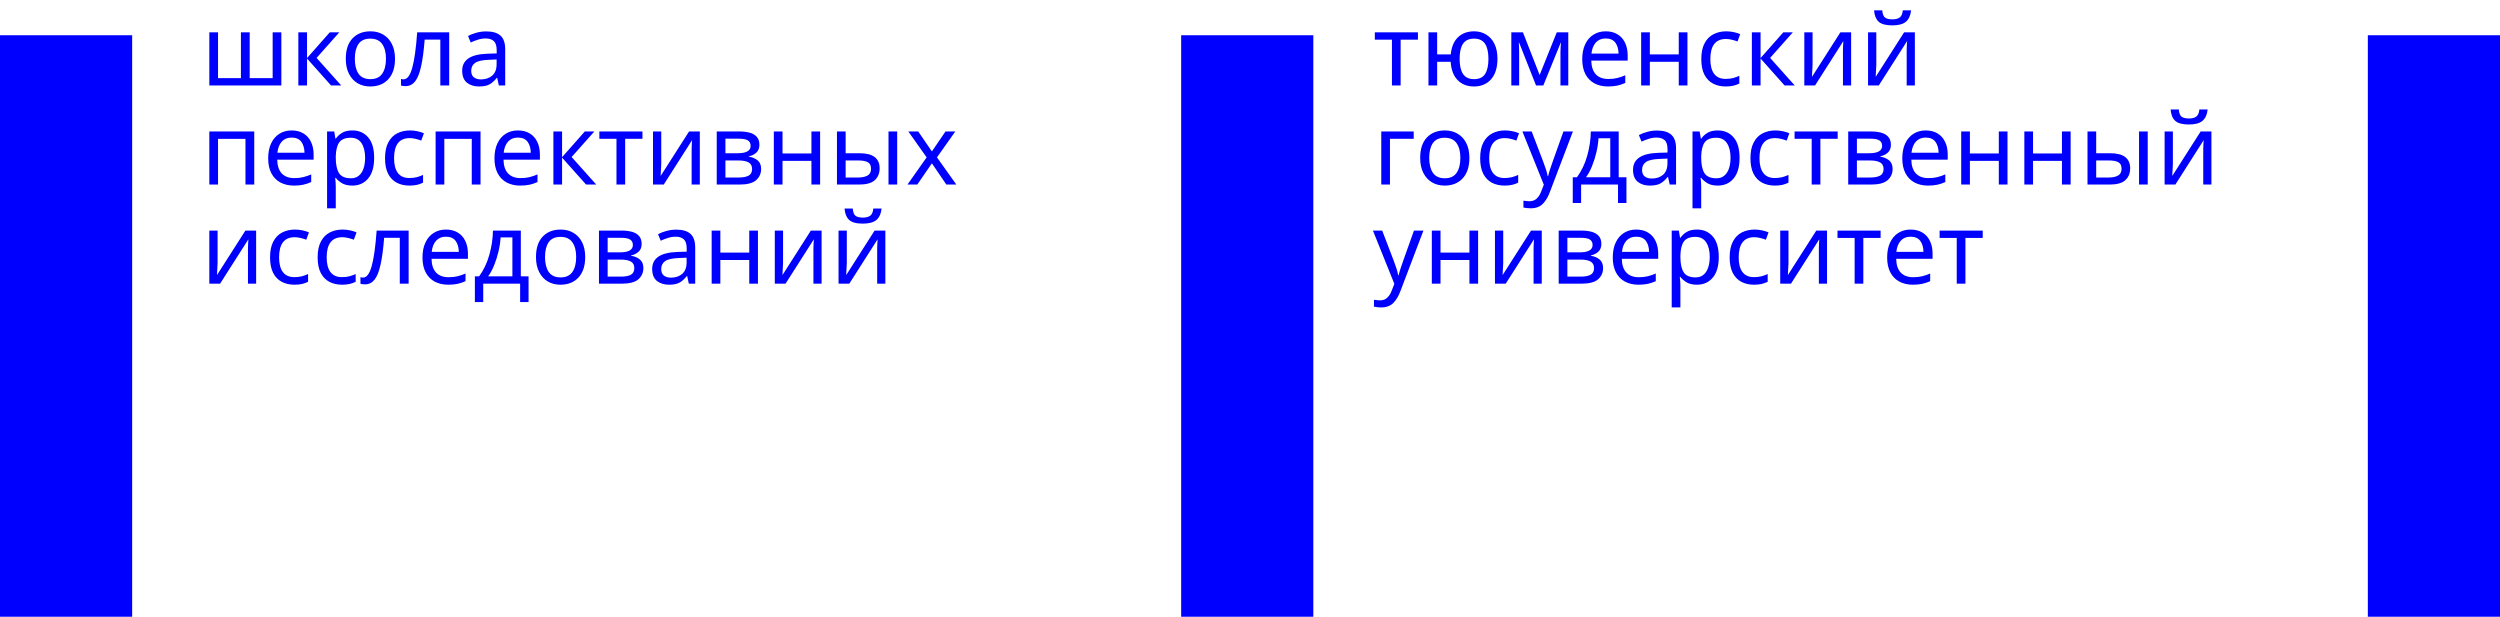
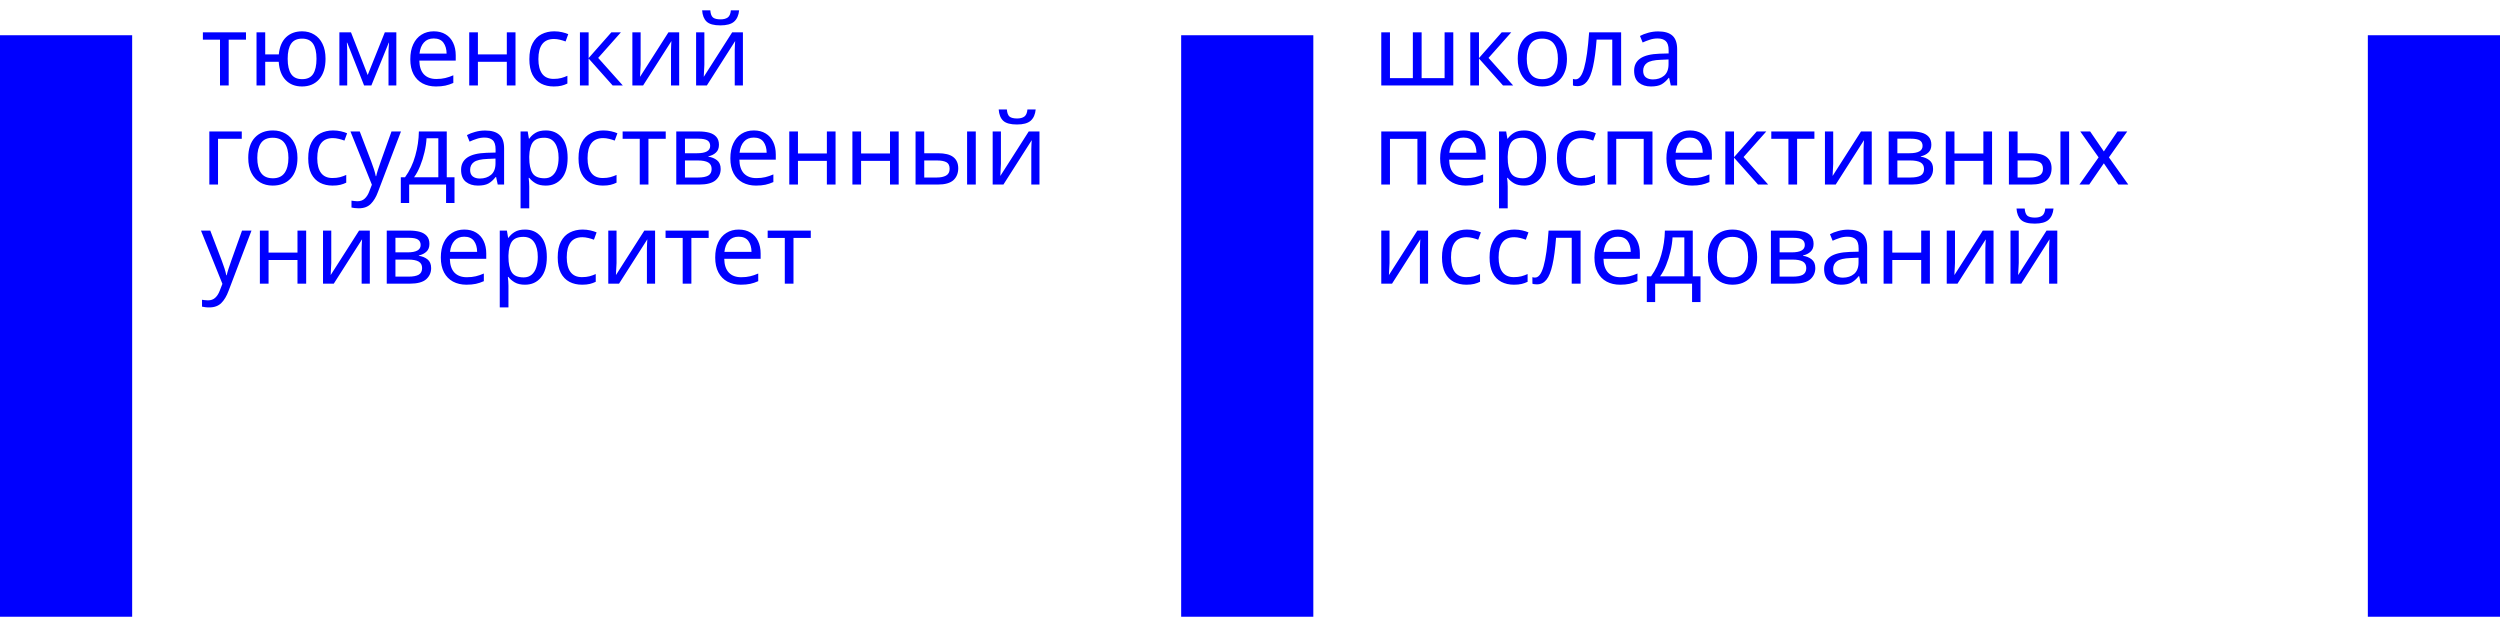
<svg xmlns="http://www.w3.org/2000/svg" version="1.1" id="Layer_1" x="0px" y="0px" viewBox="0 0 454 112" style="enable-background:new 0 0 454 112;" xml:space="preserve">
  <style type="text/css">
	.st0{fill:#0000FF;}
	.st1{fill:none;}
	.st2{font-family:'Agipo-Bold';}
	.st3{font-size:18px;}
</style>
  <g>
    <rect y="6.4" class="st0" width="24" height="105.6" />
  </g>
  <g>
    <rect x="214.5" y="6.4" class="st0" width="24" height="105.6" />
  </g>
  <g>
    <rect x="430" y="6.4" class="st0" width="24" height="105.6" />
  </g>
  <g>
    <rect y="655.4" class="st0" width="24" height="141" />
  </g>
  <g>
    <rect x="214.5" y="655.4" class="st0" width="24" height="141" />
  </g>
  <g>
    <rect x="430" y="655.4" class="st0" width="24" height="141" />
  </g>
  <g>
    <g>
      <rect x="113.9" y="1342.2" class="st0" width="16" height="47" />
    </g>
    <g>
      <rect x="147.8" y="1342.2" class="st0" width="16" height="47" />
    </g>
    <g>
      <rect x="181.7" y="1342.2" class="st0" width="16" height="47" />
    </g>
    <g>
      <path class="st0" d="M221.1,1349h2.7v-7.6h2.7v9.6H213v-9.6h2.8v7.6h2.8v-7.6h2.6v7.6H221.1z" />
      <path class="st0" d="M228.8,1341.4h2.8v4h0.2l2.9-4h3.2l-3.7,4.6l4,5h-3.3l-3.1-4.2h-0.2v4.2h-2.8L228.8,1341.4L228.8,1341.4z" />
      <path class="st0" d="M243.3,1341.2c3.4,0,4.9,2.8,4.9,5c0,2.6-1.7,5.2-4.9,5.2c-3.1,0-5-2.3-5-5.1    C238.3,1343.9,240,1341.2,243.3,1341.2z M243.3,1349.5c1.4,0,2.2-1.1,2.2-3.3c0-2.1-0.9-3.2-2.2-3.2c-1.1,0-2.2,0.9-2.2,3.2    C241.1,1348,241.7,1349.5,243.3,1349.5z" />
      <path class="st0" d="M250.9,1341.4h7.8v9.6H256v-7.6h-2.5l-0.1,3.5c-0.1,2.6-0.9,4.2-3.1,4.2c-0.4,0-0.9-0.1-1.3-0.2v-1.8    c1.4,0.1,1.7-1,1.8-2.5L250.9,1341.4z" />
      <path class="st0" d="M266.6,1351c0.1-0.3,0.1-0.7,0.1-1.1h-0.2c-0.8,0.8-1.7,1.3-2.9,1.3c-1.9,0-3.1-1.1-3.1-2.9    c0-1.9,1.6-3,3.6-3c0.9,0,1.9,0.1,2.6,0.3v-0.8c-0.1-1.3-0.6-1.9-1.7-1.9c-1,0-1.5,0.6-1.4,1.4h-2.9c0.3-1.7,1.9-3.1,4.4-3.1    c2.2,0,4.2,1.1,4.2,3.6v4.8c0,0.4,0,1,0.1,1.4L266.6,1351L266.6,1351z M266.7,1347c-0.6-0.1-1.2-0.2-1.8-0.2    c-1.1,0.1-1.6,0.6-1.6,1.4c0,0.7,0.5,1.3,1.4,1.3c1,0,1.6-0.6,2-1.1V1347z" />
    </g>
    <g>
      <path class="st0" d="M213,1360.4h8.7v9.6H219v-7.5h-3.2v7.5H213V1360.4z" />
      <path class="st0" d="M226.3,1365.8c0.1,1.4,0.5,2.9,1.9,2.9c0.9,0,1.4-0.6,1.5-1.5h2.6c-0.4,1.7-1.8,3.2-4.2,3.2    c-2.7,0-4.6-2.2-4.6-5.2c0-2.7,1.7-5,4.6-5c3.2,0,4.5,2.6,4.5,4.7c0,0.2,0,0.6-0.1,0.9H226.3z M229.9,1364.1c0-1-0.5-2.1-1.7-2.1    s-1.7,1.1-1.8,2.1H229.9z" />
      <path class="st0" d="M239.9,1370.2c-1.1,0-2-0.4-2.6-1.3h-0.2c0,0.1,0,0.2,0,0.3v0.8v3.5h-2.8v-11.3l-0.1-1.8h2.7v1.3h0.2    c0.6-0.9,1.6-1.4,2.7-1.4c2.5,0,4,2,4,5C243.8,1368.3,242.1,1370.2,239.9,1370.2z M239.1,1362.1c-1.1,0-1.8,1.1-1.9,2v2.2    c0.1,0.8,0.8,2,2,2c1.3,0,1.9-1.3,1.9-3.1C241,1363.3,240.4,1362.1,239.1,1362.1z" />
      <path class="st0" d="M251.1,1363.8c0-0.9-0.4-1.7-1.3-1.7c-1.3,0-1.7,1.5-1.7,3.2s0.5,3.1,1.7,3.1c0.9,0,1.4-0.9,1.4-1.8h2.8    c-0.4,2.2-1.8,3.6-4.2,3.6c-2.8,0-4.6-2-4.6-4.9c0-3.2,2-5.1,4.6-5.1c2.1,0,3.8,1.3,4.1,3.6L251.1,1363.8L251.1,1363.8z" />
      <path class="st0" d="M255.6,1360.4h8.7v9.6h-2.8v-7.5h-3.2v7.5h-2.8L255.6,1360.4L255.6,1360.4z" />
      <path class="st0" d="M268.9,1365.8c0.1,1.4,0.5,2.9,1.9,2.9c0.9,0,1.4-0.6,1.5-1.5h2.6c-0.4,1.7-1.8,3.2-4.2,3.2    c-2.7,0-4.6-2.2-4.6-5.2c0-2.7,1.7-5,4.6-5c3.2,0,4.5,2.6,4.5,4.7c0,0.2,0,0.6-0.1,0.9H268.9z M272.5,1364.1c0-1-0.5-2.1-1.7-2.1    s-1.7,1.1-1.8,2.1H272.5z" />
      <path class="st0" d="M277,1360.4h2.8v4h0.2l2.9-4h3.2l-3.7,4.6l4,5H283l-3.1-4.2h-0.2v4.2H277V1360.4z" />
      <path class="st0" d="M286.9,1360.4h8.5v2h-2.8v7.7h-2.8v-7.7H287v-2H286.9z" />
      <path class="st0" d="M296.7,1360.4h2.5v6.2h0.2l3.4-6.2h3.1v9.6h-2.5v-6.5h-0.2l-3.4,6.5h-3v-9.6H296.7z" />
      <path class="st0" d="M308,1360.4h4.1c2.3,0,3.9,1,3.9,2.4c0,1-0.6,1.7-2.1,2.1v0.2c1.7,0.3,2.4,1.2,2.4,2.3c0,1.7-1.8,2.7-4.3,2.7    h-4V1360.4z M310.8,1364.4h0.7c1.1-0.1,1.8-0.5,1.8-1.3s-0.8-1.1-1.5-1.2h-1V1364.4z M310.8,1365.8v2.7h0.9    c1.1-0.1,1.7-0.5,1.7-1.3s-0.6-1.3-1.9-1.3L310.8,1365.8z" />
      <path class="st0" d="M324,1370v-4h-3.2v4h-2.7v-9.6h2.7v3.6h3.2v-3.6h2.7v9.6H324z" />
      <path class="st0" d="M331.8,1360.4v3.6h1.5c2.1,0,3.5,1.2,3.5,2.9c0,1.7-1.5,3.1-3.8,3.1h-4v-9.6H331.8z M332.5,1368.5    c1.1-0.1,1.6-0.6,1.6-1.5s-0.6-1.4-1.5-1.5h-0.8v3H332.5z M337.8,1360.4h2.7v9.6h-2.7V1360.4z" />
      <path class="st0" d="M351.4,1370h-3.2l-1.6-3.1h-0.2l-1.7,3.1h-2.9l3-4.9l-2.9-4.7h3.3l1.3,2.8h0.1l1.5-2.8h2.9l-2.9,4.7    L351.4,1370z" />
    </g>
    <g>
      <path class="st0" d="M213,1379.4h2.5v6.2h0.2l3.4-6.2h3.1v9.6h-2.5v-6.5h-0.2l-3.4,6.5h-3v-9.6H213z" />
      <path class="st0" d="M229.8,1382.8c0-0.9-0.4-1.7-1.3-1.7c-1.3,0-1.7,1.5-1.7,3.2s0.5,3.1,1.7,3.1c0.9,0,1.4-0.9,1.4-1.8h2.8    c-0.4,2.2-1.8,3.6-4.2,3.6c-2.8,0-4.6-2-4.6-4.9c0-3.2,2-5.1,4.6-5.1c2.1,0,3.8,1.3,4.1,3.6L229.8,1382.8L229.8,1382.8z" />
      <path class="st0" d="M239.8,1382.8c0-0.9-0.4-1.7-1.3-1.7c-1.3,0-1.7,1.5-1.7,3.2s0.5,3.1,1.7,3.1c0.9,0,1.4-0.9,1.4-1.8h2.8    c-0.4,2.2-1.8,3.6-4.2,3.6c-2.8,0-4.6-2-4.6-4.9c0-3.2,2-5.1,4.6-5.1c2.1,0,3.8,1.3,4.1,3.6L239.8,1382.8L239.8,1382.8z" />
      <path class="st0" d="M245.4,1379.4h7.8v9.6h-2.7v-7.6H248l-0.1,3.5c-0.1,2.6-0.9,4.2-3.1,4.2c-0.4,0-0.9-0.1-1.3-0.2v-1.8    c1.4,0.1,1.7-1,1.8-2.5L245.4,1379.4z" />
      <path class="st0" d="M257.7,1384.8c0.1,1.4,0.5,2.9,1.9,2.9c0.9,0,1.4-0.6,1.5-1.5h2.6c-0.4,1.7-1.8,3.2-4.2,3.2    c-2.7,0-4.6-2.2-4.6-5.2c0-2.7,1.7-5,4.6-5c3.2,0,4.5,2.6,4.5,4.7c0,0.2,0,0.6-0.1,0.9H257.7z M261.3,1383.1c0-1-0.5-2.1-1.7-2.1    s-1.7,1.1-1.8,2.1H261.3z" />
      <path class="st0" d="M273.9,1389h-6.6v2.3H265l-0.1-4.4h0.4c1.4,0,1.9-1.3,2.1-2.7l0.6-4.9h7v7.5h1.4l-0.1,4.4H274v-2.2H273.9z     M272.5,1381.4h-2.3l-0.4,3.2c-0.1,1.1-0.4,1.9-0.9,2.5h3.5L272.5,1381.4z" />
      <path class="st0" d="M282.4,1379.2c3.4,0,4.9,2.8,4.9,5c0,2.6-1.7,5.2-4.9,5.2c-3.1,0-5-2.3-5-5.1    C277.4,1381.9,279,1379.2,282.4,1379.2z M282.4,1387.5c1.4,0,2.2-1.1,2.2-3.3c0-2.1-0.9-3.2-2.2-3.2c-1.1,0-2.2,0.9-2.2,3.2    C280.2,1386,280.8,1387.5,282.4,1387.5z" />
      <path class="st0" d="M289.1,1379.4h4.1c2.3,0,3.9,1,3.9,2.4c0,1-0.6,1.7-2.1,2.1v0.2c1.7,0.3,2.4,1.2,2.4,2.3    c0,1.7-1.8,2.7-4.3,2.7h-4V1379.4z M291.9,1383.4h0.7c1.1-0.1,1.8-0.5,1.8-1.3s-0.8-1.1-1.5-1.2h-1V1383.4z M291.9,1384.8v2.7h0.9    c1.1-0.1,1.7-0.5,1.7-1.3s-0.6-1.3-1.9-1.3L291.9,1384.8z" />
      <path class="st0" d="M304.8,1389c0.1-0.3,0.1-0.7,0.1-1.1h-0.2c-0.8,0.8-1.7,1.3-2.9,1.3c-1.9,0-3.1-1.1-3.1-2.9    c0-1.9,1.6-3,3.6-3c0.9,0,1.9,0.1,2.6,0.3v-0.8c-0.1-1.3-0.6-1.9-1.7-1.9c-1,0-1.5,0.6-1.4,1.4h-2.9c0.3-1.7,1.9-3.1,4.4-3.1    c2.2,0,4.2,1.1,4.2,3.6v4.8c0,0.4,0,1,0.1,1.4L304.8,1389L304.8,1389z M304.9,1385c-0.6-0.1-1.2-0.2-1.8-0.2    c-1.1,0.1-1.6,0.6-1.6,1.4c0,0.7,0.5,1.3,1.4,1.3c1,0,1.6-0.6,2-1.1V1385z" />
      <path class="st0" d="M315.6,1389v-4h-3.2v4h-2.7v-9.6h2.7v3.6h3.2v-3.6h2.7v9.6H315.6z" />
      <path class="st0" d="M320.7,1379.4h2.5v6.2h0.2l3.4-6.2h3.1v9.6h-2.5v-6.5h-0.2l-3.4,6.5h-3v-9.6H320.7z" />
      <path class="st0" d="M332,1379.4h2.5v6.2h0.2l3.4-6.2h3.1v9.6h-2.5v-6.5h-0.2l-3.4,6.5h-3v-9.6H332z M337.9,1375.1h1.5    c0.1,2.1-1,3.4-2.8,3.4s-2.9-1.3-2.8-3.4h1.5c0,0.3,0.1,1.6,1.3,1.6S337.9,1375.4,337.9,1375.1z" />
    </g>
  </g>
  <rect x="249.3" y="2.5" class="st1" width="162.5" height="84.6" />
-   <text transform="matrix(1 0 0 1 249.308 15.5157)" class="st0 st2 st3">тюменский </text>
-   <text transform="matrix(1 0 0 1 249.308 33.5157)" class="st0 st2 st3">государственный </text>
-   <text transform="matrix(1 0 0 1 249.308 51.5157)" class="st0 st2 st3">университет</text>
+   <text transform="matrix(1 0 0 1 249.308 15.5157)" class="st0 st2 st3">школа </text>
+   <text transform="matrix(1 0 0 1 249.308 33.5157)" class="st0 st2 st3">перспективных </text>
+   <text transform="matrix(1 0 0 1 249.308 51.5157)" class="st0 st2 st3">исследований </text>
  <rect x="36.5" y="2.5" class="st1" width="162.5" height="84.6" />
-   <text transform="matrix(1 0 0 1 36.4834 15.5157)" class="st0 st2 st3">школа </text>
-   <text transform="matrix(1 0 0 1 36.4834 33.5157)" class="st0 st2 st3">перспективных </text>
-   <text transform="matrix(1 0 0 1 36.4834 51.5157)" class="st0 st2 st3">исследований</text>
+   <text transform="matrix(1 0 0 1 36.4834 15.5157)" class="st0 st2 st3">тюменский </text>
+   <text transform="matrix(1 0 0 1 36.4834 33.5157)" class="st0 st2 st3">государственный </text>
+   <text transform="matrix(1 0 0 1 36.4834 51.5157)" class="st0 st2 st3">университет </text>
</svg>
